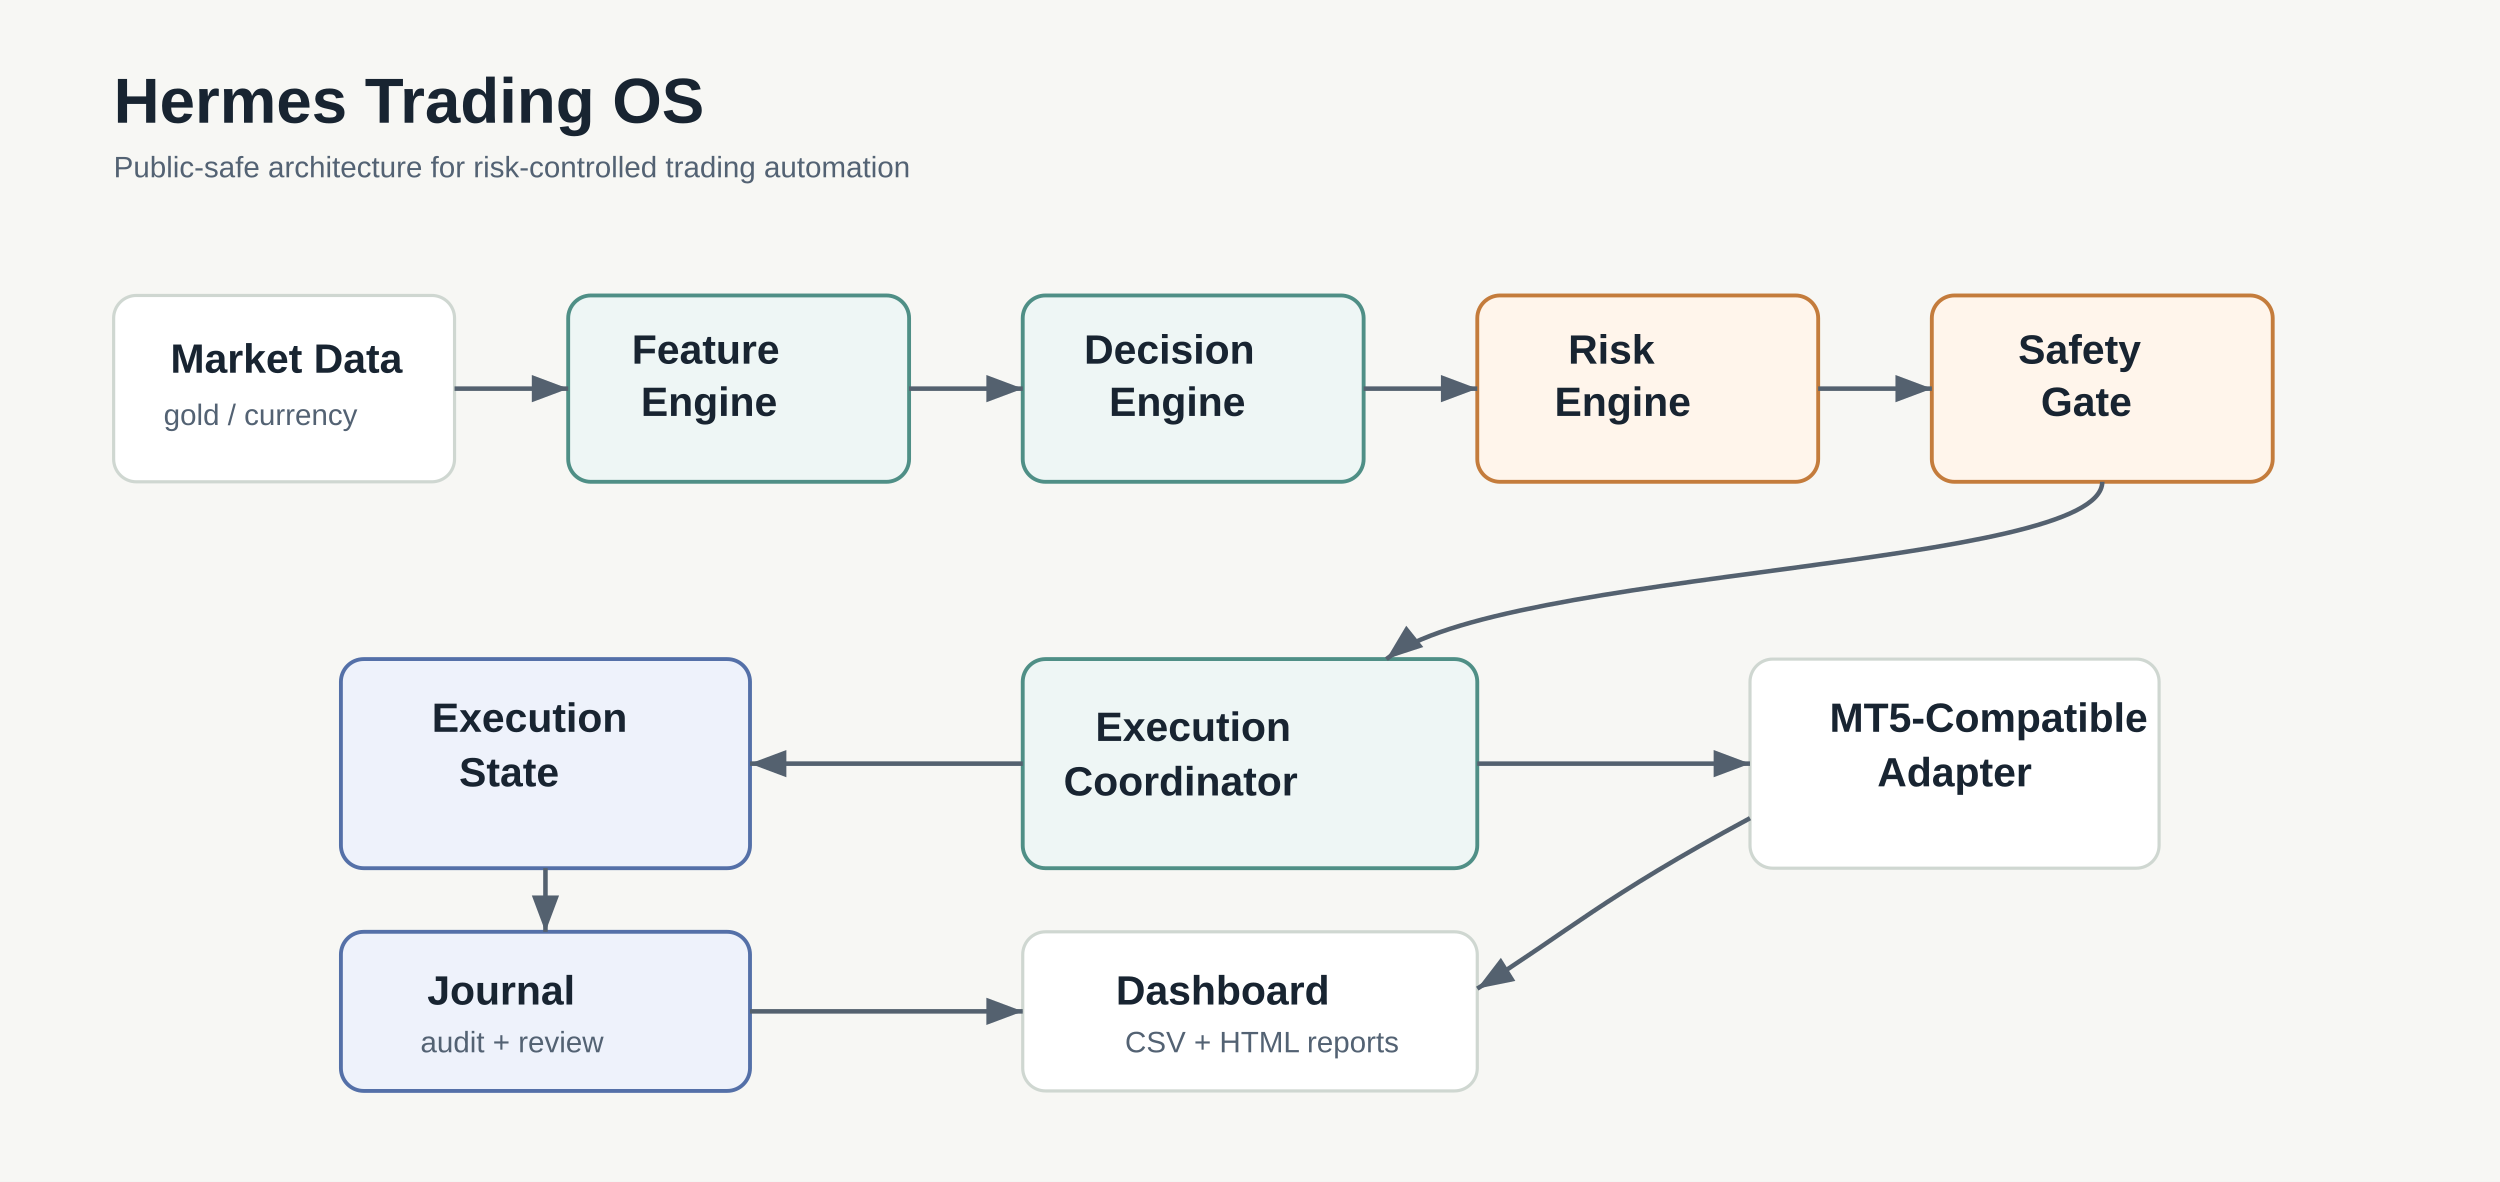
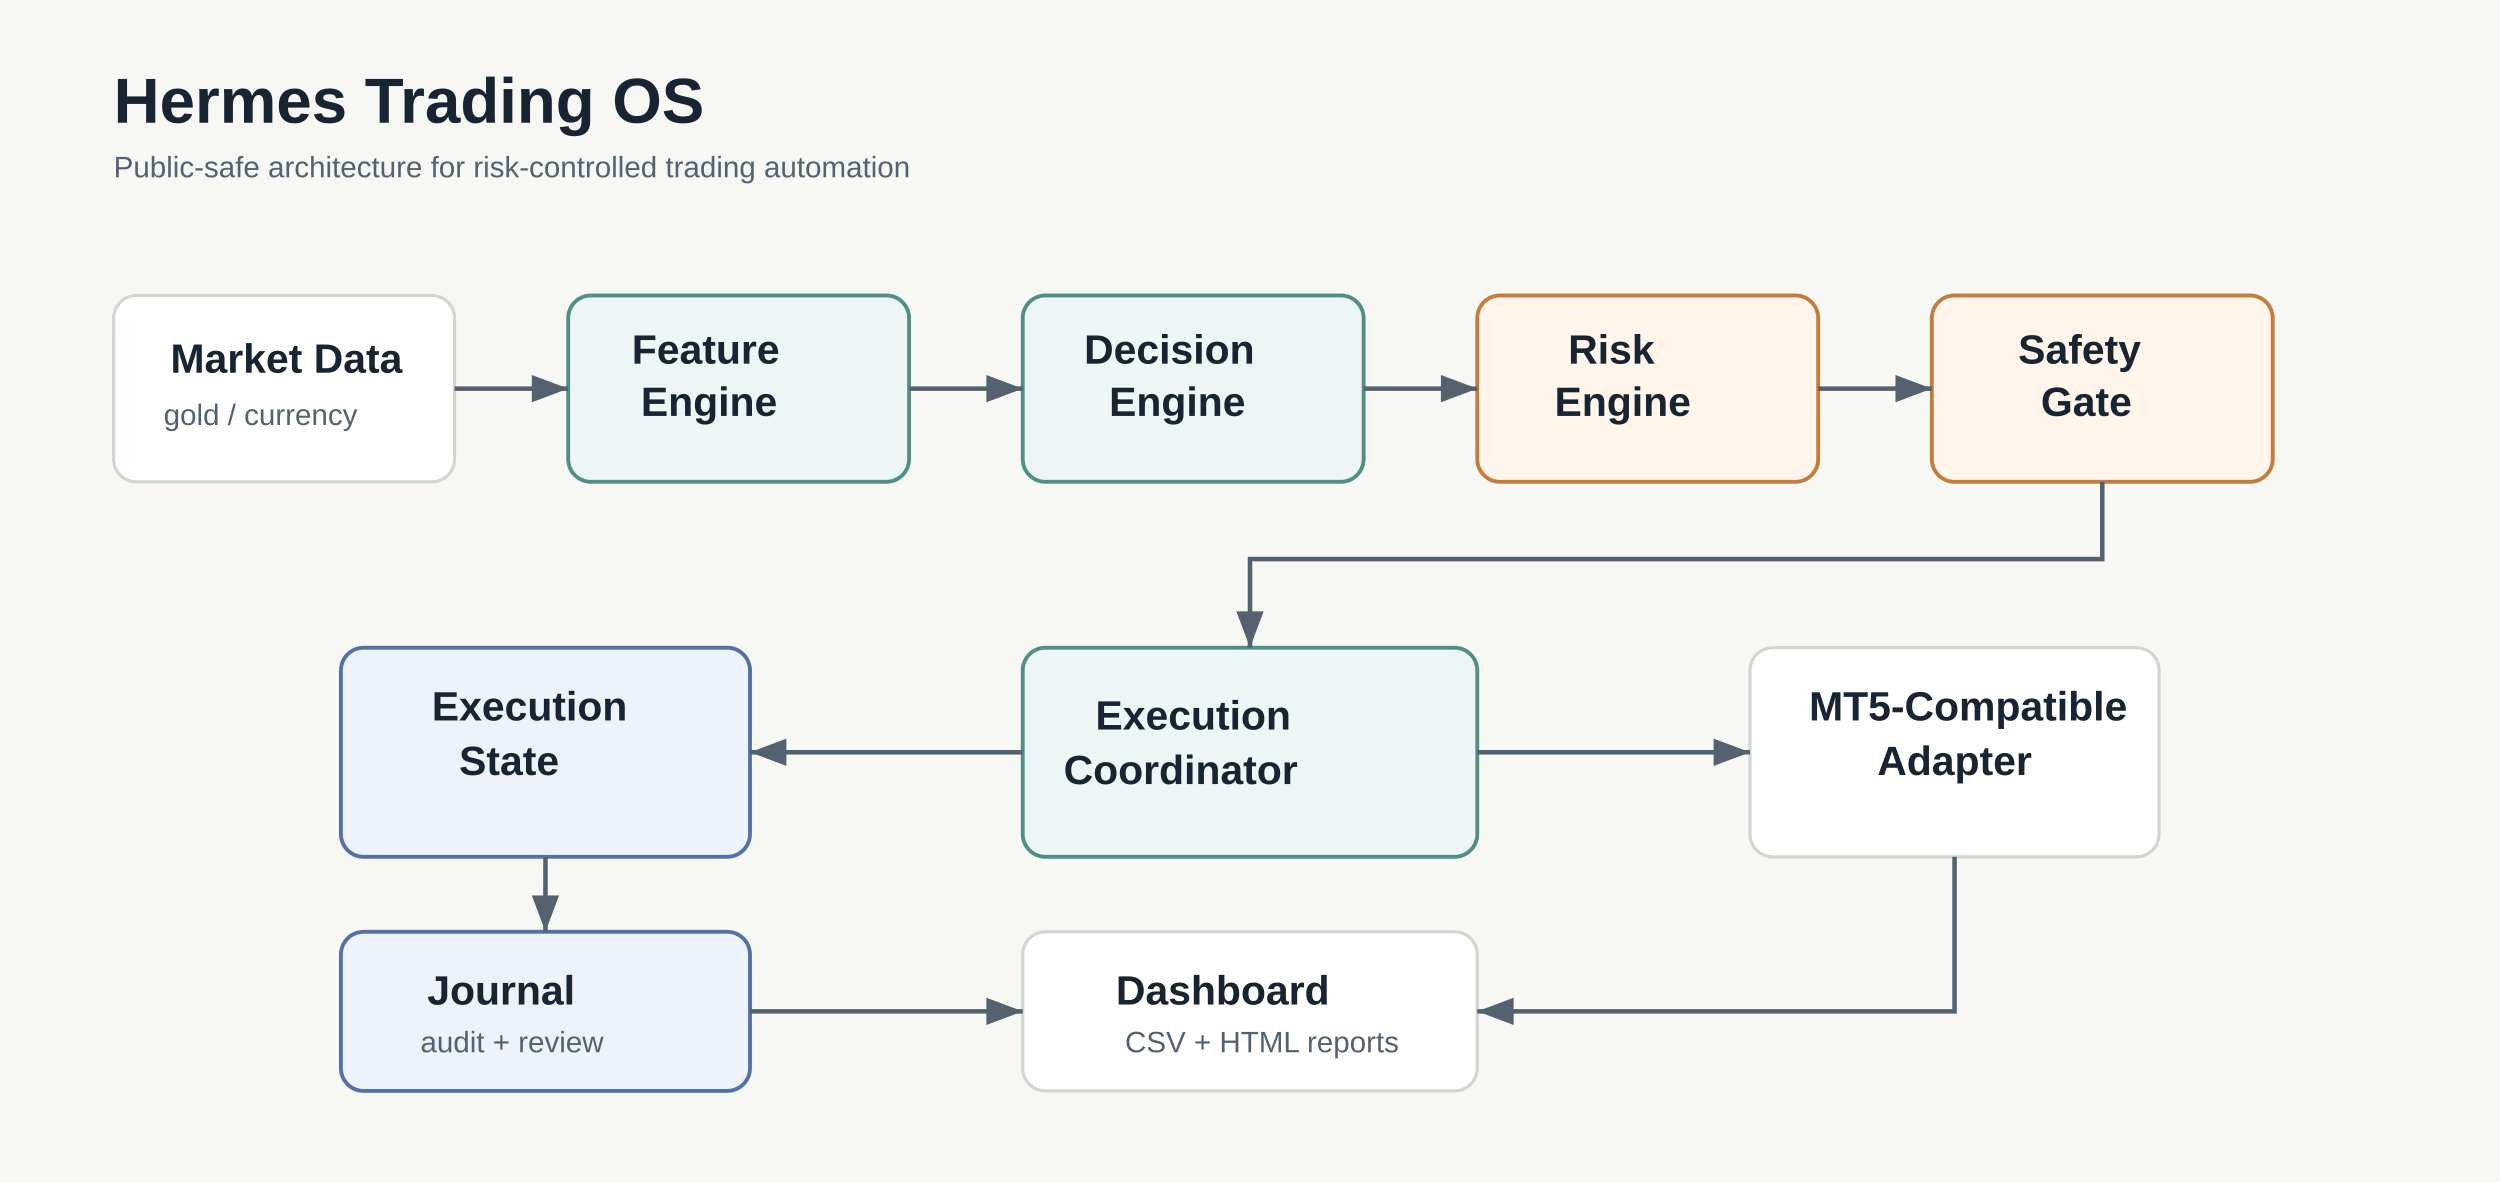
<svg xmlns="http://www.w3.org/2000/svg" width="1100" height="520" viewBox="0 0 1100 520" role="img" aria-labelledby="title desc">
  <style>
    .bg { fill: #f7f7f4; }
    .panel { fill: #ffffff; stroke: #cfd7d1; stroke-width: 1.4; rx: 10; }
    .core { fill: #eef6f5; stroke: #4f8f86; stroke-width: 1.7; rx: 10; }
    .risk { fill: #fff5eb; stroke: #c47c3c; stroke-width: 1.7; rx: 10; }
    .state { fill: #eef2fb; stroke: #5470a8; stroke-width: 1.7; rx: 10; }
    .text { font-family: Arial, Helvetica, sans-serif; fill: #182431; font-size: 18px; font-weight: 700; }
    .small { font-family: Arial, Helvetica, sans-serif; fill: #536273; font-size: 13px; }
    .arrow { stroke: #54616f; stroke-width: 2; fill: none; marker-end: url(#arrow); }
  </style>
  <defs>
    <marker id="arrow" markerWidth="10" markerHeight="10" refX="8" refY="3" orient="auto">
      <path d="M0,0 L8,3 L0,6 Z" fill="#54616f" />
    </marker>
  </defs>
  <rect class="bg" width="1100" height="520" />
  <text x="50" y="54" class="text" style="font-size:28px">Hermes Trading OS</text>
  <text x="50" y="78" class="small">Public-safe architecture for risk-controlled trading automation</text>
  <rect x="50" y="130" width="150" height="82" class="panel" />
  <text x="75" y="164" class="text">Market Data</text>
  <text x="72" y="187" class="small">gold / currency</text>
  <rect x="250" y="130" width="150" height="82" class="core" />
  <text x="278" y="160" class="text">Feature</text>
  <text x="282" y="183" class="text">Engine</text>
  <rect x="450" y="130" width="150" height="82" class="core" />
  <text x="477" y="160" class="text">Decision</text>
  <text x="488" y="183" class="text">Engine</text>
  <rect x="650" y="130" width="150" height="82" class="risk" />
  <text x="690" y="160" class="text">Risk</text>
  <text x="684" y="183" class="text">Engine</text>
  <rect x="850" y="130" width="150" height="82" class="risk" />
  <text x="888" y="160" class="text">Safety</text>
  <text x="898" y="183" class="text">Gate</text>
-   <rect x="450" y="290" width="200" height="92" class="core" />
-   <text x="482" y="326" class="text">Execution</text>
-   <text x="468" y="350" class="text">Coordinator</text>
-   <rect x="770" y="290" width="180" height="92" class="panel" />
-   <text x="805" y="322" class="text">MT5-Compatible</text>
-   <text x="826" y="346" class="text">Adapter</text>
-   <rect x="150" y="290" width="180" height="92" class="state" />
-   <text x="190" y="322" class="text">Execution</text>
-   <text x="202" y="346" class="text">State</text>
+   <rect x="450" y="285" width="200" height="92" class="core" />
+   <text x="482" y="321" class="text">Execution</text>
+   <text x="468" y="345" class="text">Coordinator</text>
+   <rect x="770" y="285" width="180" height="92" class="panel" />
+   <text x="796" y="317" class="text">MT5-Compatible</text>
+   <text x="826" y="341" class="text">Adapter</text>
+   <rect x="150" y="285" width="180" height="92" class="state" />
+   <text x="190" y="317" class="text">Execution</text>
+   <text x="202" y="341" class="text">State</text>
  <rect x="150" y="410" width="180" height="70" class="state" />
  <text x="188" y="442" class="text">Journal</text>
  <text x="185" y="463" class="small">audit + review</text>
  <rect x="450" y="410" width="200" height="70" class="panel" />
  <text x="491" y="442" class="text">Dashboard</text>
  <text x="495" y="463" class="small">CSV + HTML reports</text>
  <line x1="200" y1="171" x2="250" y2="171" class="arrow" />
  <line x1="400" y1="171" x2="450" y2="171" class="arrow" />
  <line x1="600" y1="171" x2="650" y2="171" class="arrow" />
  <line x1="800" y1="171" x2="850" y2="171" class="arrow" />
-   <path d="M925 212 C925 250 660 250 610 290" class="arrow" />
-   <line x1="650" y1="336" x2="770" y2="336" class="arrow" />
-   <path d="M450 336 C390 336 390 336 330 336" class="arrow" />
-   <path d="M240 382 L240 410" class="arrow" />
-   <path d="M330 445 L450 445" class="arrow" />
-   <path d="M770 360 C705 395 690 410 650 435" class="arrow" />
+   <path d="M925 212 V246 H550 V285" class="arrow" />
+   <line x1="650" y1="331" x2="770" y2="331" class="arrow" />
+   <line x1="450" y1="331" x2="330" y2="331" class="arrow" />
+   <line x1="240" y1="377" x2="240" y2="410" class="arrow" />
+   <line x1="330" y1="445" x2="450" y2="445" class="arrow" />
+   <path d="M860 377 V445 H650" class="arrow" />
</svg>
